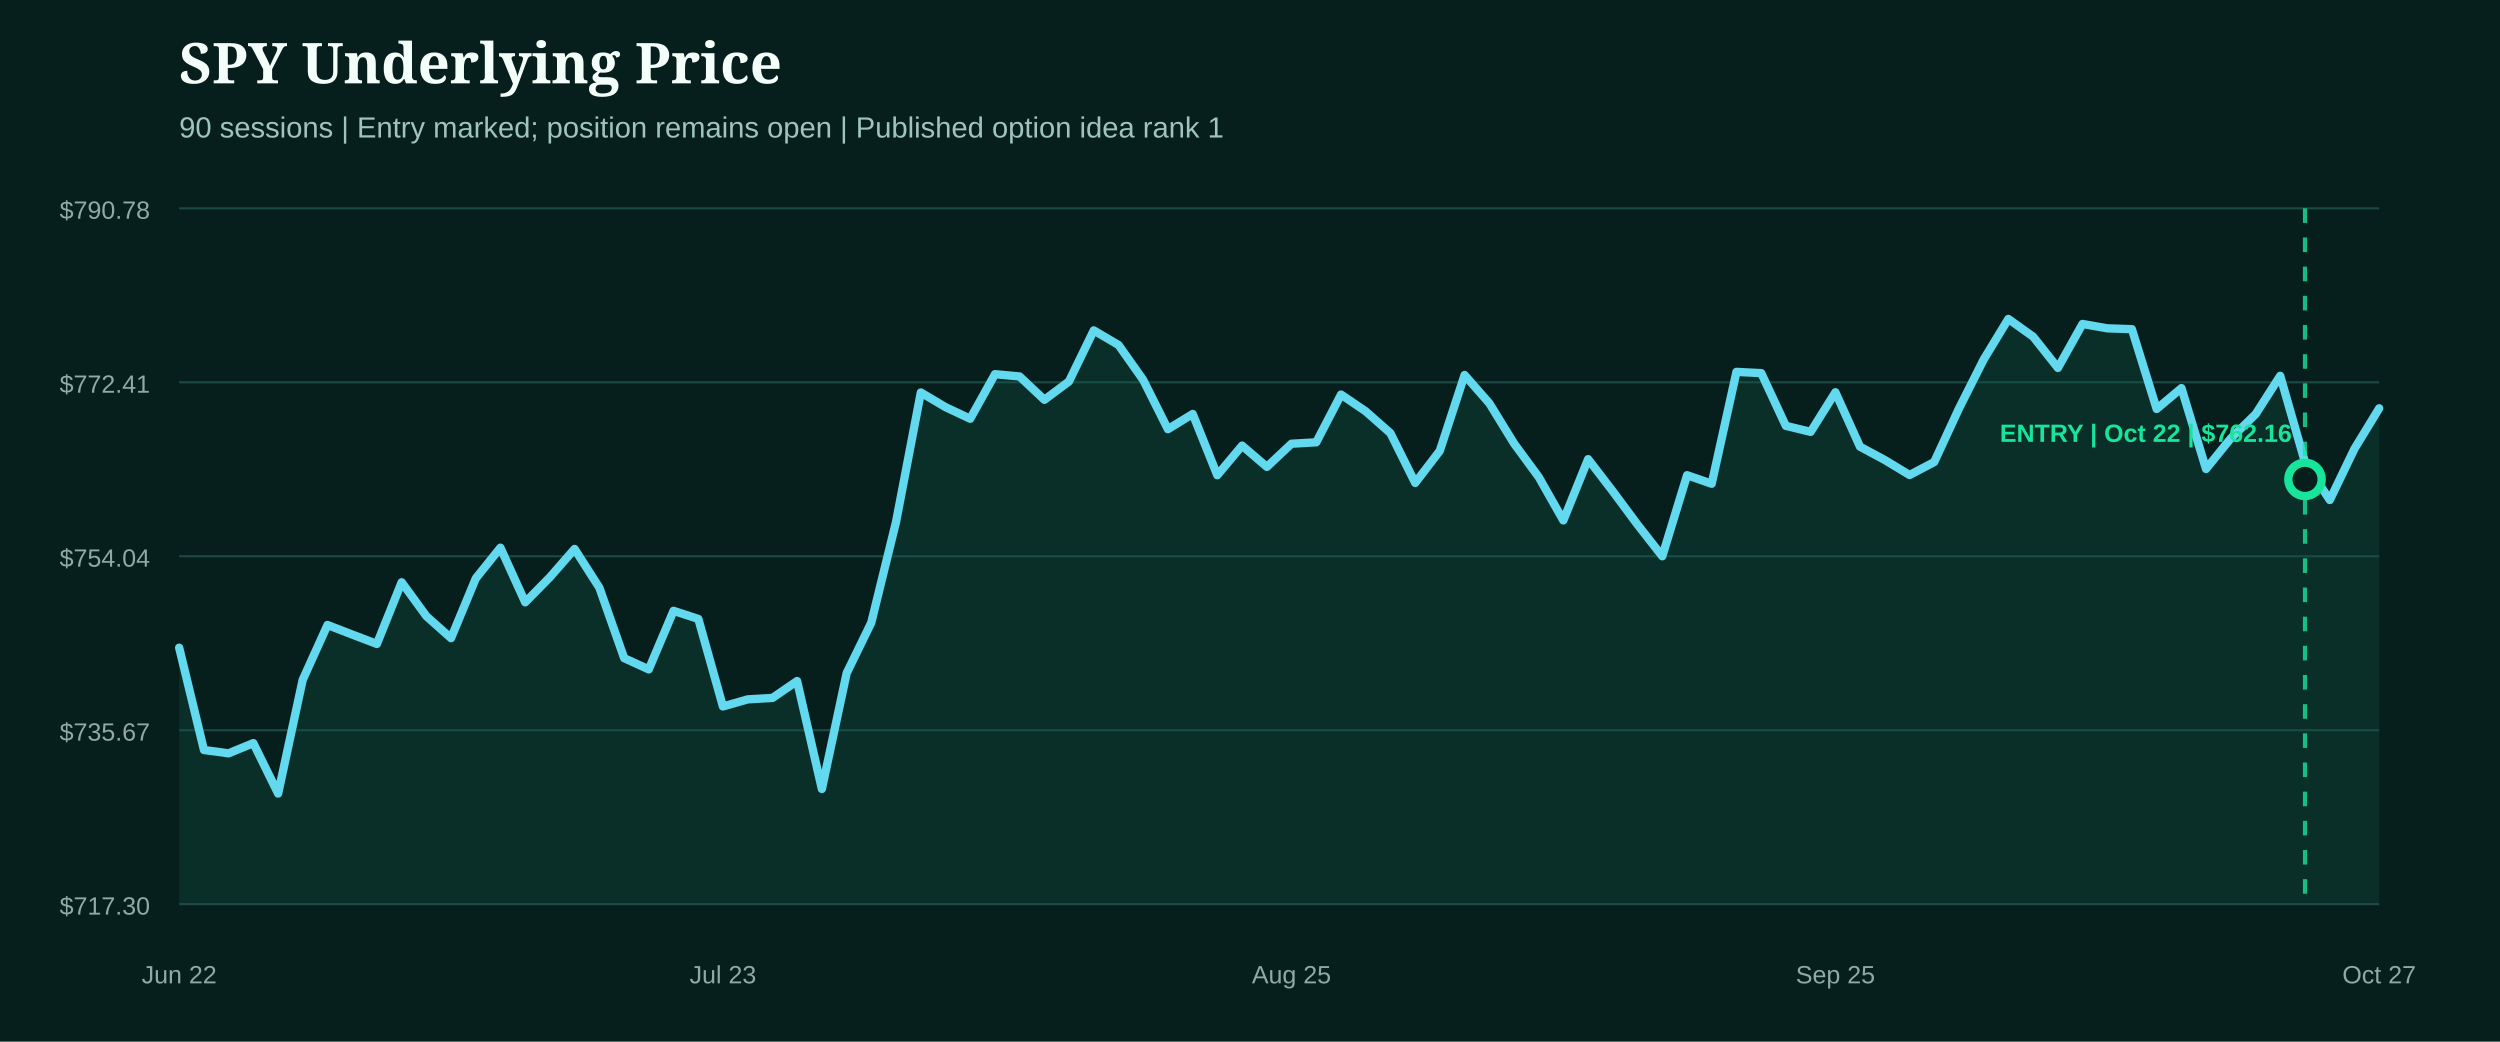
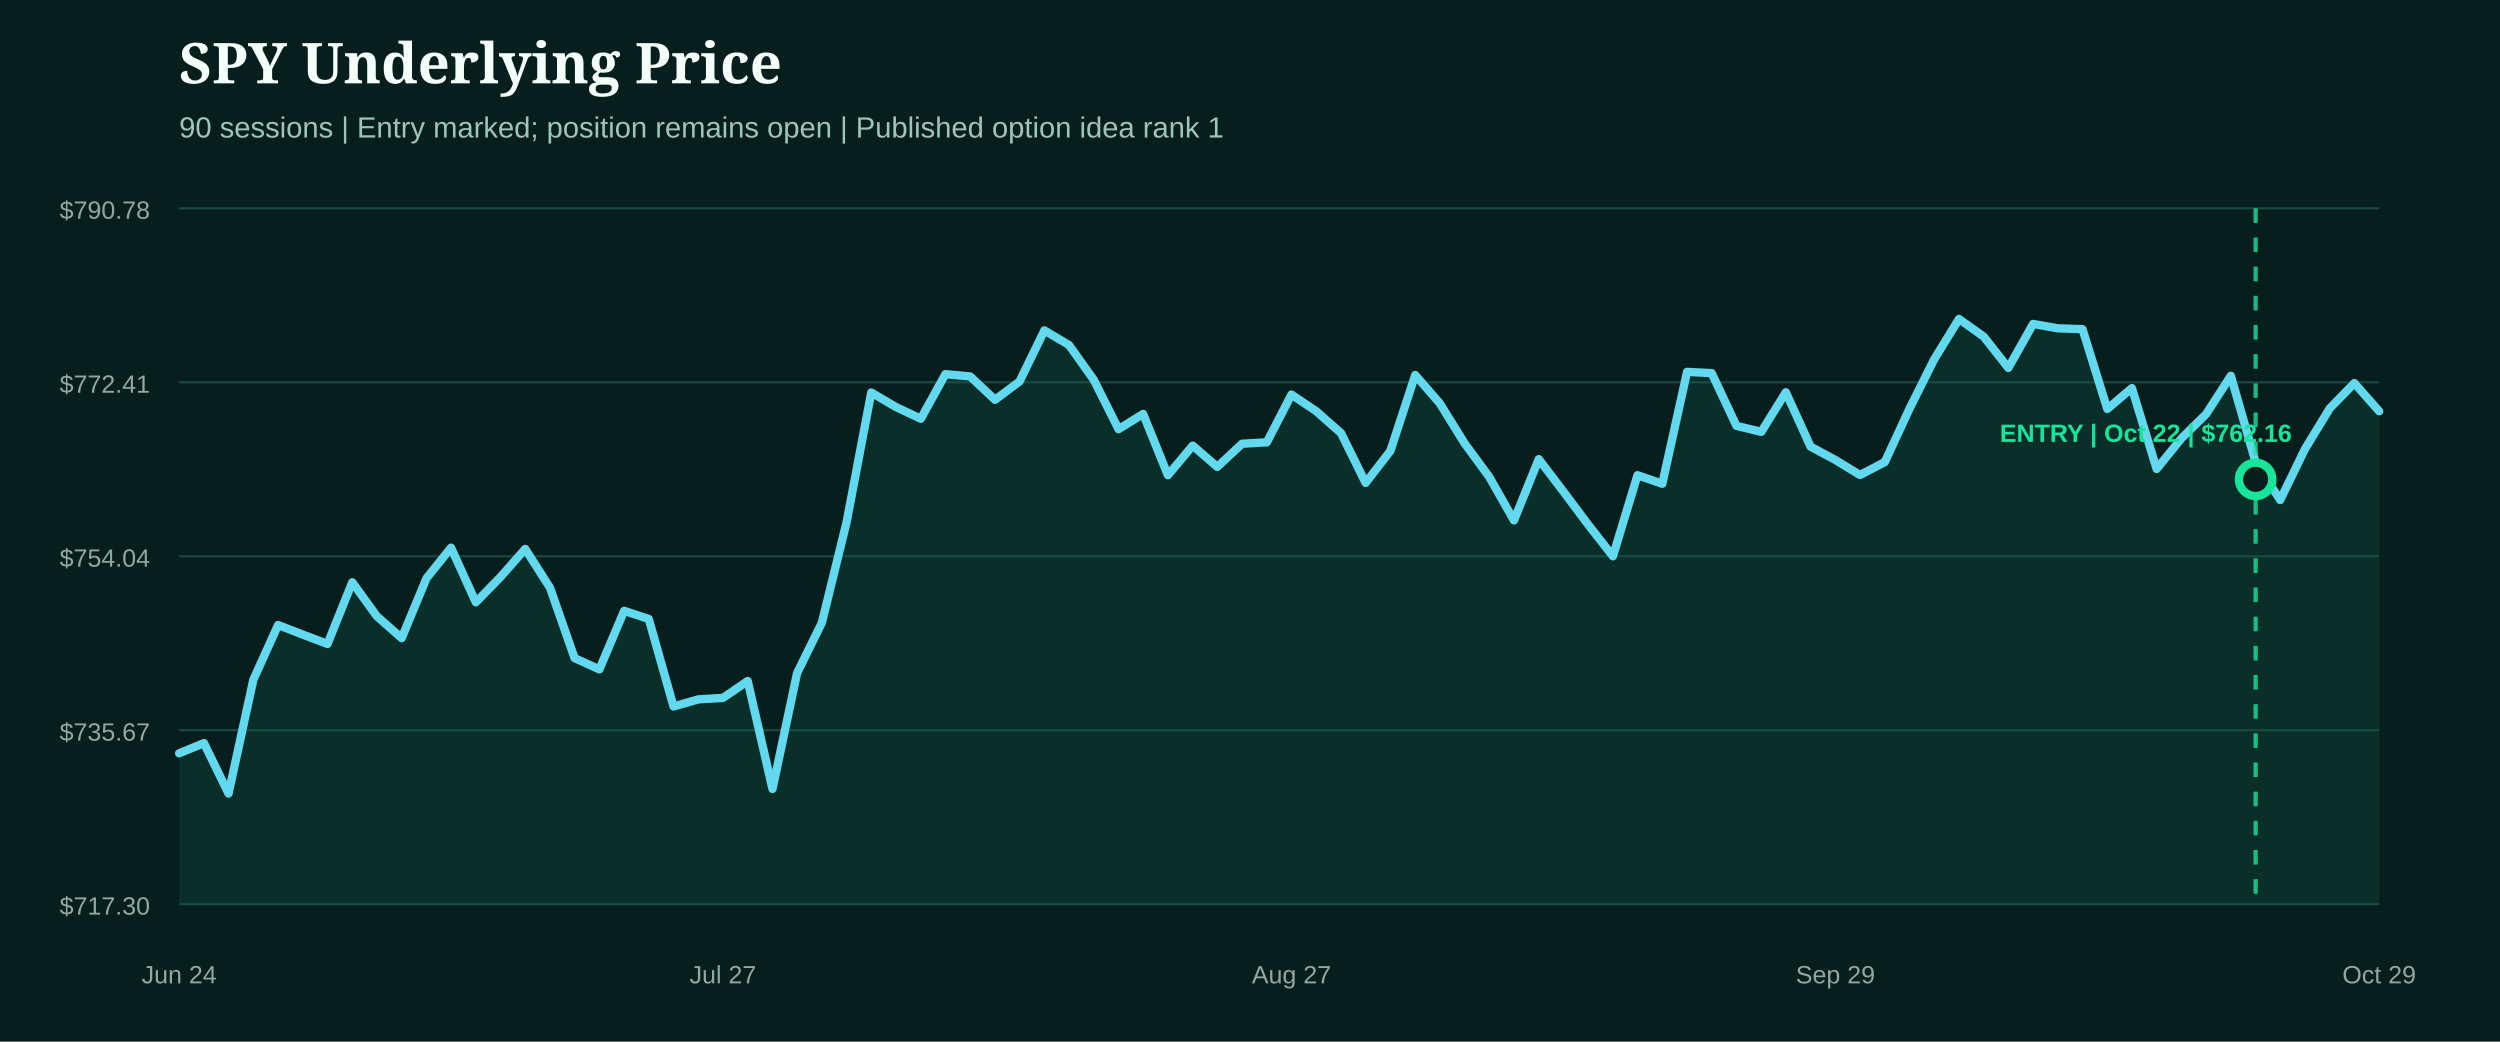
<svg xmlns="http://www.w3.org/2000/svg" width="1200" height="500" viewBox="0 0 1200 500" role="img" aria-label="SPY underlying price from entry">
  <rect width="1200" height="500" fill="#071f1c" />
  <style>.head{fill:#f4fff9;font:800 27px Georgia,serif}.sub{fill:#9fc4bb;font:14px Arial,sans-serif}.axis{fill:#8eaaa3;font:12px Arial,sans-serif}.marker{font:800 12px Arial,sans-serif}</style>
  <text x="86" y="40" class="head">SPY Underlying Price</text>
  <text x="86" y="66" class="sub">90 sessions | Entry marked; position remains open | Published option idea rank 1</text>
  <line x1="86" x2="1142" y1="100.0" y2="100.0" stroke="#1b4a42" stroke-width="1" />
  <text x="72" y="105.0" text-anchor="end" class="axis">$790.78</text>
  <line x1="86" x2="1142" y1="183.5" y2="183.5" stroke="#1b4a42" stroke-width="1" />
  <text x="72" y="188.5" text-anchor="end" class="axis">$772.41</text>
  <line x1="86" x2="1142" y1="267.0" y2="267.0" stroke="#1b4a42" stroke-width="1" />
  <text x="72" y="272.0" text-anchor="end" class="axis">$754.04</text>
  <line x1="86" x2="1142" y1="350.5" y2="350.5" stroke="#1b4a42" stroke-width="1" />
  <text x="72" y="355.5" text-anchor="end" class="axis">$735.67</text>
  <line x1="86" x2="1142" y1="434.0" y2="434.0" stroke="#1b4a42" stroke-width="1" />
  <text x="72" y="439.0" text-anchor="end" class="axis">$717.30</text>
-   <path d="M86.0,310.9 L97.9,360.0 L109.7,361.6 L121.6,356.7 L133.5,380.9 L145.3,326.3 L157.2,300.0 L169.1,304.6 L180.9,309.1 L192.8,279.5 L204.7,295.8 L216.5,306.3 L228.4,277.6 L240.2,262.9 L252.1,289.1 L264.0,277.0 L275.8,263.5 L287.7,282.1 L299.6,315.9 L311.4,321.3 L323.3,293.2 L335.2,297.1 L347.0,339.1 L358.9,335.7 L370.8,335.0 L382.6,326.9 L394.5,378.7 L406.4,323.1 L418.2,298.9 L430.1,250.5 L442.0,188.4 L453.8,195.4 L465.7,201.0 L477.6,179.6 L489.4,180.7 L501.3,191.9 L513.1,183.1 L525.0,158.6 L536.9,165.6 L548.7,182.3 L560.6,206.0 L572.5,198.7 L584.3,228.1 L596.2,213.9 L608.1,224.1 L619.9,213.0 L631.8,212.3 L643.7,189.4 L655.5,197.4 L667.4,207.9 L679.3,231.8 L691.1,216.4 L703.0,180.0 L714.9,193.6 L726.7,212.8 L738.6,229.0 L750.4,249.8 L762.3,220.4 L774.2,235.9 L786.0,251.8 L797.9,267.0 L809.8,228.1 L821.6,232.2 L833.5,178.5 L845.4,179.1 L857.2,204.4 L869.1,207.3 L881.0,188.3 L892.8,214.4 L904.7,220.8 L916.6,228.0 L928.4,221.8 L940.3,196.1 L952.2,172.5 L964.0,153.1 L975.9,161.6 L987.8,176.6 L999.6,155.5 L1011.5,157.6 L1023.3,158.0 L1035.2,196.3 L1047.1,186.3 L1058.9,225.1 L1070.8,210.4 L1082.7,198.8 L1094.5,180.4 L1106.4,221.9 L1118.3,240.0 L1130.1,215.5 L1142.0,196.0 L1142.0,434.0 L86.0,434.0 Z" fill="#0f5949" opacity="0.28" />
-   <path d="M86.0,310.9 L97.9,360.0 L109.7,361.6 L121.6,356.7 L133.5,380.9 L145.3,326.3 L157.2,300.0 L169.1,304.6 L180.9,309.1 L192.8,279.5 L204.7,295.8 L216.5,306.3 L228.4,277.6 L240.2,262.9 L252.1,289.1 L264.0,277.0 L275.8,263.5 L287.7,282.1 L299.6,315.9 L311.4,321.3 L323.3,293.2 L335.2,297.1 L347.0,339.1 L358.9,335.7 L370.8,335.0 L382.6,326.9 L394.5,378.7 L406.4,323.1 L418.2,298.9 L430.1,250.5 L442.0,188.4 L453.8,195.4 L465.7,201.0 L477.6,179.6 L489.4,180.7 L501.3,191.9 L513.1,183.1 L525.0,158.6 L536.9,165.6 L548.7,182.3 L560.6,206.0 L572.5,198.7 L584.3,228.1 L596.2,213.9 L608.1,224.1 L619.9,213.0 L631.8,212.3 L643.7,189.4 L655.5,197.4 L667.4,207.9 L679.3,231.8 L691.1,216.4 L703.0,180.0 L714.9,193.6 L726.7,212.8 L738.6,229.0 L750.4,249.8 L762.3,220.4 L774.2,235.9 L786.0,251.8 L797.9,267.0 L809.8,228.1 L821.6,232.2 L833.5,178.5 L845.4,179.1 L857.2,204.4 L869.1,207.3 L881.0,188.3 L892.8,214.4 L904.7,220.8 L916.6,228.0 L928.4,221.8 L940.3,196.1 L952.2,172.5 L964.0,153.1 L975.9,161.6 L987.8,176.6 L999.6,155.5 L1011.5,157.6 L1023.3,158.0 L1035.2,196.3 L1047.1,186.3 L1058.9,225.1 L1070.8,210.4 L1082.7,198.8 L1094.5,180.4 L1106.4,221.9 L1118.3,240.0 L1130.1,215.5 L1142.0,196.0" fill="none" stroke="#62d9ee" stroke-width="4" stroke-linecap="round" stroke-linejoin="round" />
+   <path d="M86.0,361.6 L97.9,356.7 L109.7,380.9 L121.6,326.3 L133.5,300.0 L145.3,304.6 L157.2,309.1 L169.1,279.5 L180.9,295.8 L192.8,306.3 L204.7,277.6 L216.5,262.9 L228.4,289.1 L240.2,277.0 L252.1,263.5 L264.0,282.1 L275.8,315.9 L287.7,321.3 L299.6,293.2 L311.4,297.1 L323.3,339.1 L335.2,335.7 L347.0,335.0 L358.9,326.9 L370.8,378.7 L382.6,323.1 L394.5,298.9 L406.4,250.5 L418.2,188.4 L430.1,195.4 L442.0,201.0 L453.8,179.6 L465.7,180.7 L477.6,191.9 L489.4,183.1 L501.3,158.6 L513.1,165.6 L525.0,182.3 L536.9,206.0 L548.7,198.7 L560.6,228.1 L572.5,213.9 L584.3,224.1 L596.2,213.0 L608.1,212.3 L619.9,189.4 L631.8,197.4 L643.7,207.9 L655.5,231.8 L667.4,216.4 L679.3,180.0 L691.1,193.6 L703.0,212.8 L714.9,229.0 L726.7,249.8 L738.6,220.4 L750.4,235.9 L762.3,251.8 L774.2,267.0 L786.0,228.1 L797.9,232.2 L809.8,178.5 L821.6,179.1 L833.5,204.4 L845.4,207.3 L857.2,188.3 L869.1,214.4 L881.0,220.8 L892.8,228.0 L904.7,221.8 L916.6,196.1 L928.4,172.5 L940.3,153.1 L952.2,161.6 L964.0,176.6 L975.9,155.5 L987.8,157.6 L999.6,158.0 L1011.5,196.3 L1023.3,186.3 L1035.2,225.1 L1047.1,210.4 L1058.9,198.8 L1070.8,180.4 L1082.7,221.9 L1094.5,240.0 L1106.4,215.5 L1118.3,196.0 L1130.1,183.9 L1142.0,197.4 L1142.0,434.0 L86.0,434.0 Z" fill="#0f5949" opacity="0.28" />
+   <path d="M86.0,361.6 L97.9,356.7 L109.7,380.9 L121.6,326.3 L133.5,300.0 L145.3,304.6 L157.2,309.1 L169.1,279.5 L180.9,295.8 L192.8,306.3 L204.7,277.6 L216.5,262.9 L228.4,289.1 L240.2,277.0 L252.1,263.5 L264.0,282.1 L275.8,315.9 L287.7,321.3 L299.6,293.2 L311.4,297.1 L323.3,339.1 L335.2,335.7 L347.0,335.0 L358.9,326.9 L370.8,378.7 L382.6,323.1 L394.5,298.9 L406.4,250.5 L418.2,188.4 L430.1,195.4 L442.0,201.0 L453.8,179.6 L465.7,180.7 L477.6,191.9 L489.4,183.1 L501.3,158.6 L513.1,165.6 L525.0,182.3 L536.9,206.0 L548.7,198.7 L560.6,228.1 L572.5,213.9 L584.3,224.1 L596.2,213.0 L608.1,212.3 L619.9,189.4 L631.8,197.4 L643.7,207.9 L655.5,231.8 L667.4,216.4 L679.3,180.0 L691.1,193.6 L703.0,212.8 L714.9,229.0 L726.7,249.8 L738.6,220.4 L750.4,235.9 L762.3,251.8 L774.2,267.0 L786.0,228.1 L797.9,232.2 L809.8,178.5 L821.6,179.1 L833.5,204.4 L845.4,207.3 L857.2,188.3 L869.1,214.4 L881.0,220.8 L892.8,228.0 L904.7,221.8 L916.6,196.1 L928.4,172.5 L940.3,153.1 L952.2,161.6 L964.0,176.6 L975.9,155.5 L987.8,157.6 L999.6,158.0 L1011.5,196.3 L1023.3,186.3 L1035.2,225.1 L1047.1,210.4 L1058.9,198.8 L1070.8,180.4 L1082.7,221.9 L1094.5,240.0 L1106.4,215.5 L1118.3,196.0 L1130.1,183.9 L1142.0,197.4" fill="none" stroke="#62d9ee" stroke-width="4" stroke-linecap="round" stroke-linejoin="round" />
  <g>
-     <line x1="1106.4" x2="1106.4" y1="100" y2="434" stroke="#18e59c" stroke-width="2" stroke-dasharray="7 7" opacity="0.8" />
-     <circle cx="1106.4" cy="230.1" r="8" fill="#071f1c" stroke="#18e59c" stroke-width="4" />
+     <line x1="1082.7" x2="1082.7" y1="100" y2="434" stroke="#18e59c" stroke-width="2" stroke-dasharray="7 7" opacity="0.8" />
+     <circle cx="1082.7" cy="230.1" r="8" fill="#071f1c" stroke="#18e59c" stroke-width="4" />
    <text x="1030.0" y="212.1" text-anchor="middle" class="marker" fill="#18e59c">ENTRY | Oct 22 | $762.16</text>
  </g>
-   <text x="86.0" y="472" text-anchor="middle" class="axis">Jun 22</text>
-   <text x="347.0" y="472" text-anchor="middle" class="axis">Jul 23</text>
-   <text x="619.9" y="472" text-anchor="middle" class="axis">Aug 25</text>
-   <text x="881.0" y="472" text-anchor="middle" class="axis">Sep 25</text>
-   <text x="1142.0" y="472" text-anchor="middle" class="axis">Oct 27</text>
+   <text x="86.0" y="472" text-anchor="middle" class="axis">Jun 24</text>
+   <text x="347.0" y="472" text-anchor="middle" class="axis">Jul 27</text>
+   <text x="619.9" y="472" text-anchor="middle" class="axis">Aug 27</text>
+   <text x="881.0" y="472" text-anchor="middle" class="axis">Sep 29</text>
+   <text x="1142.0" y="472" text-anchor="middle" class="axis">Oct 29</text>
</svg>
